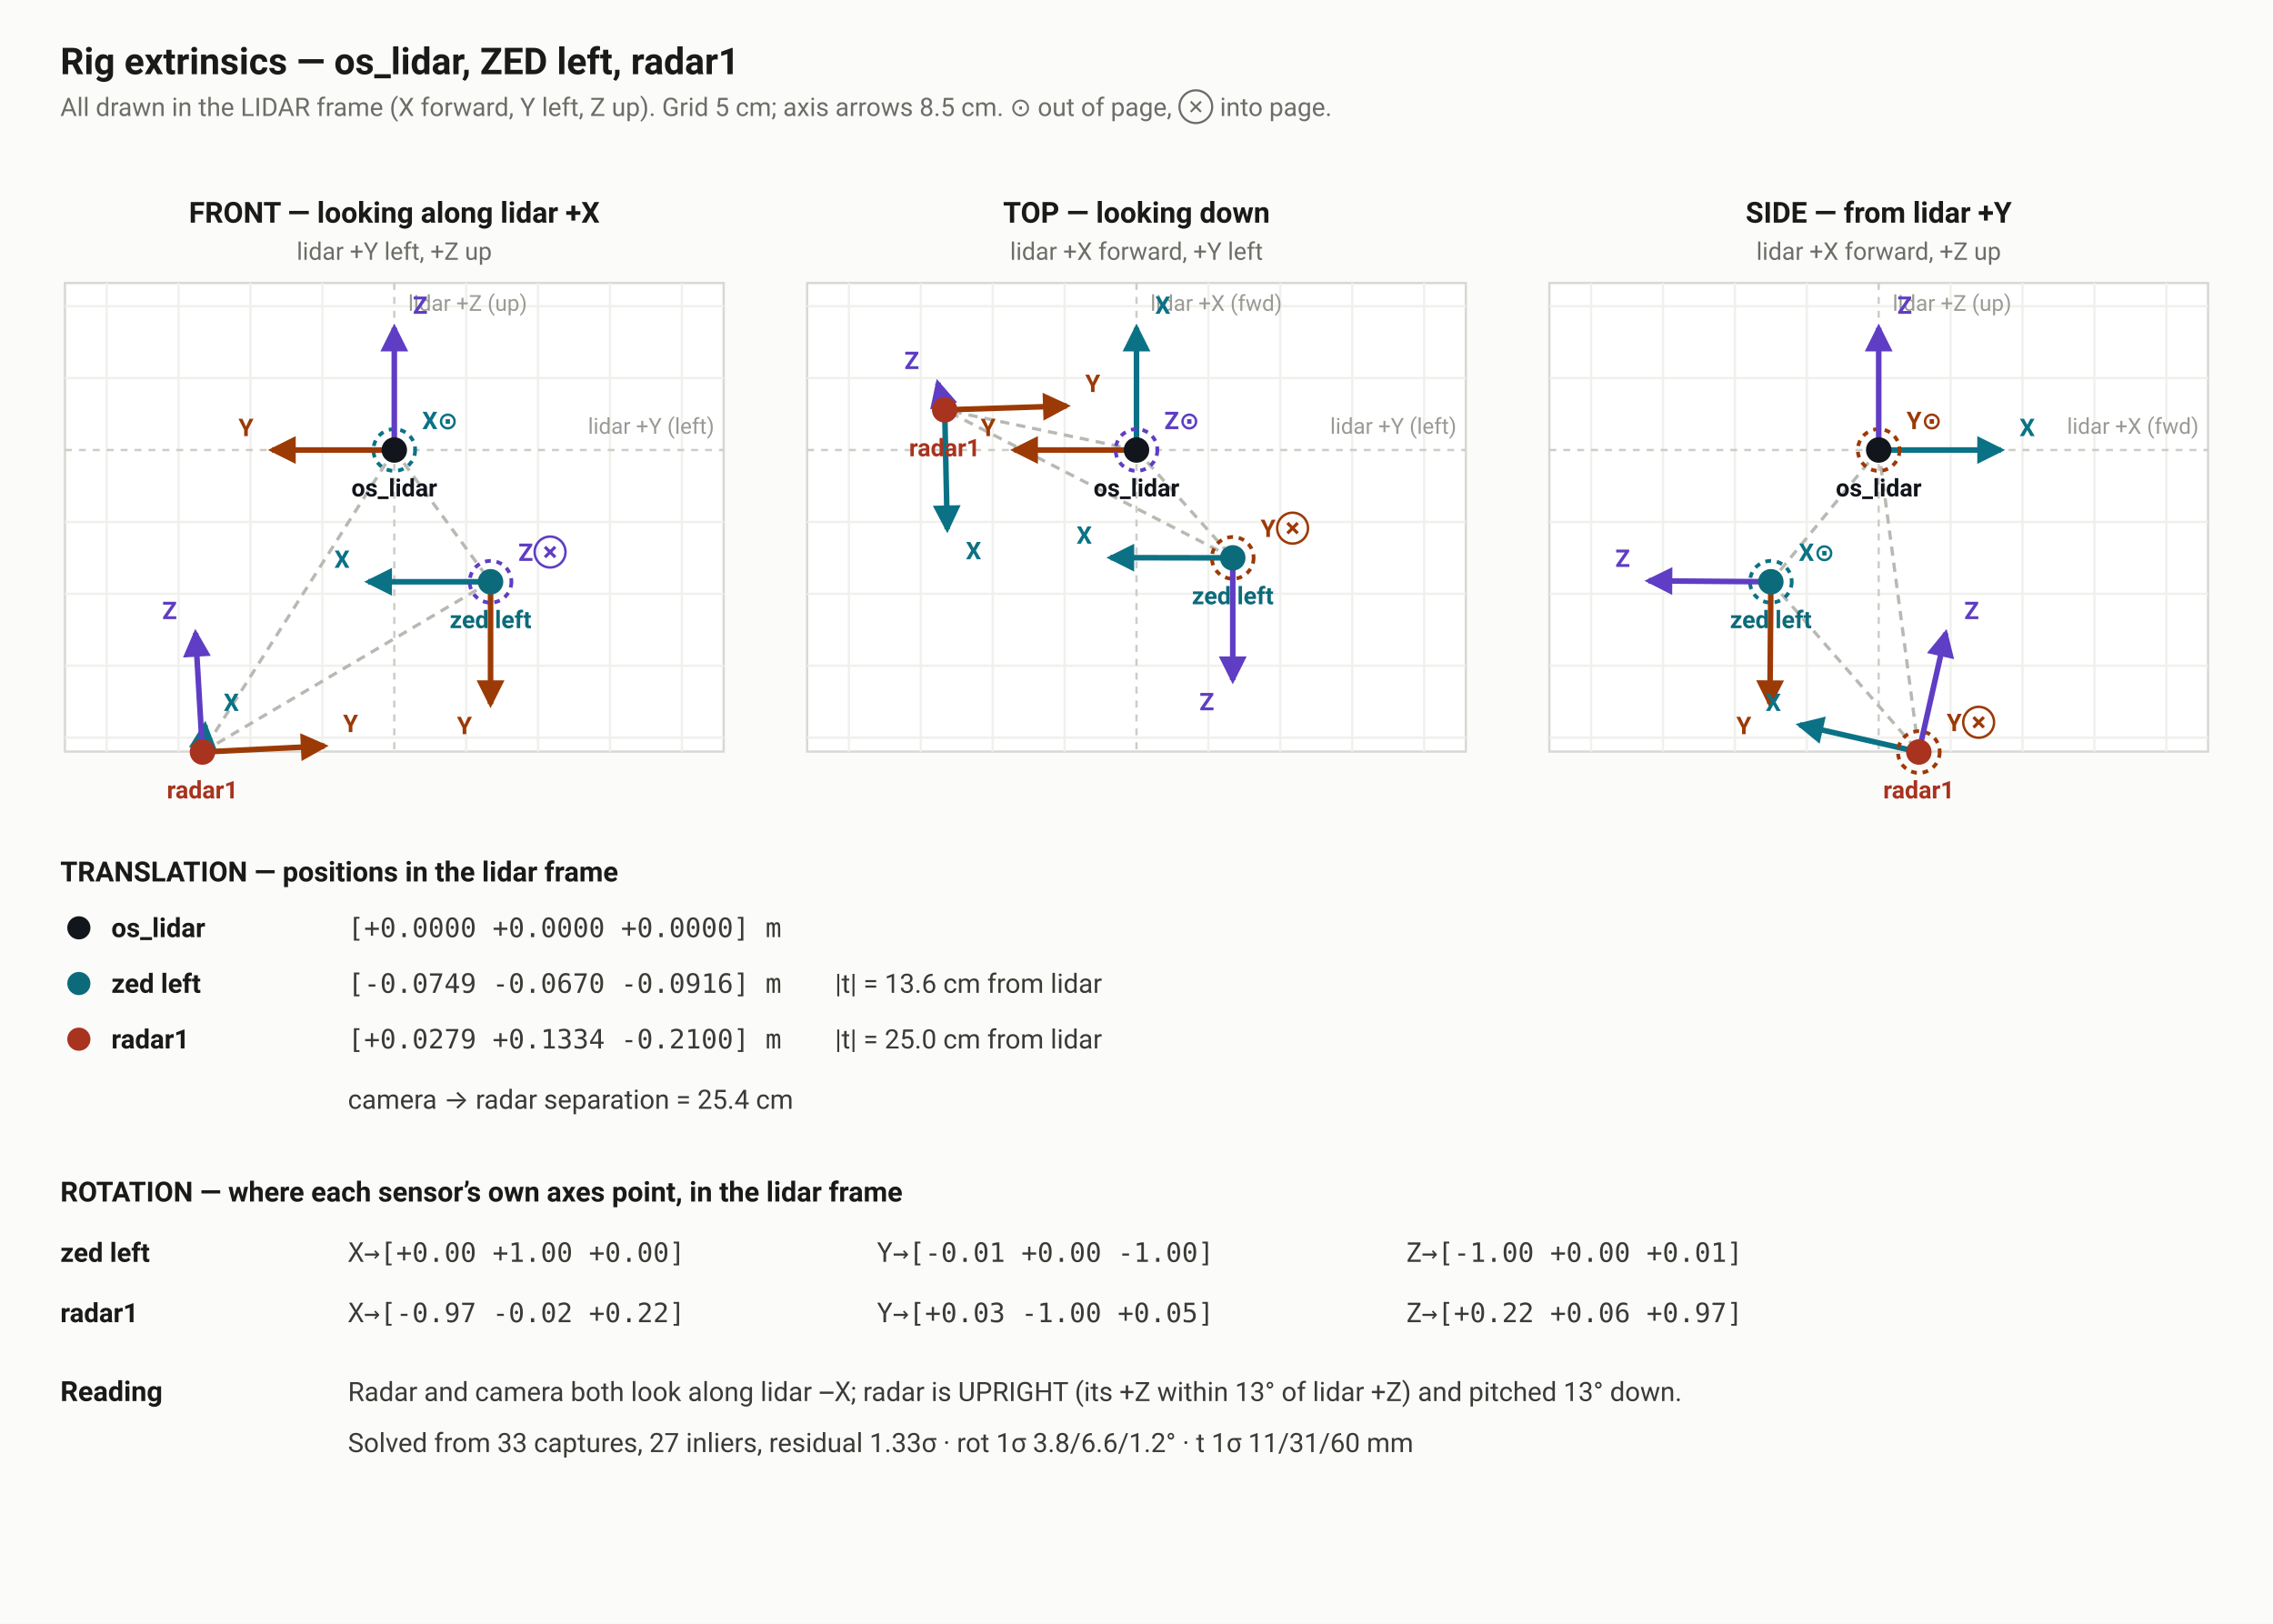
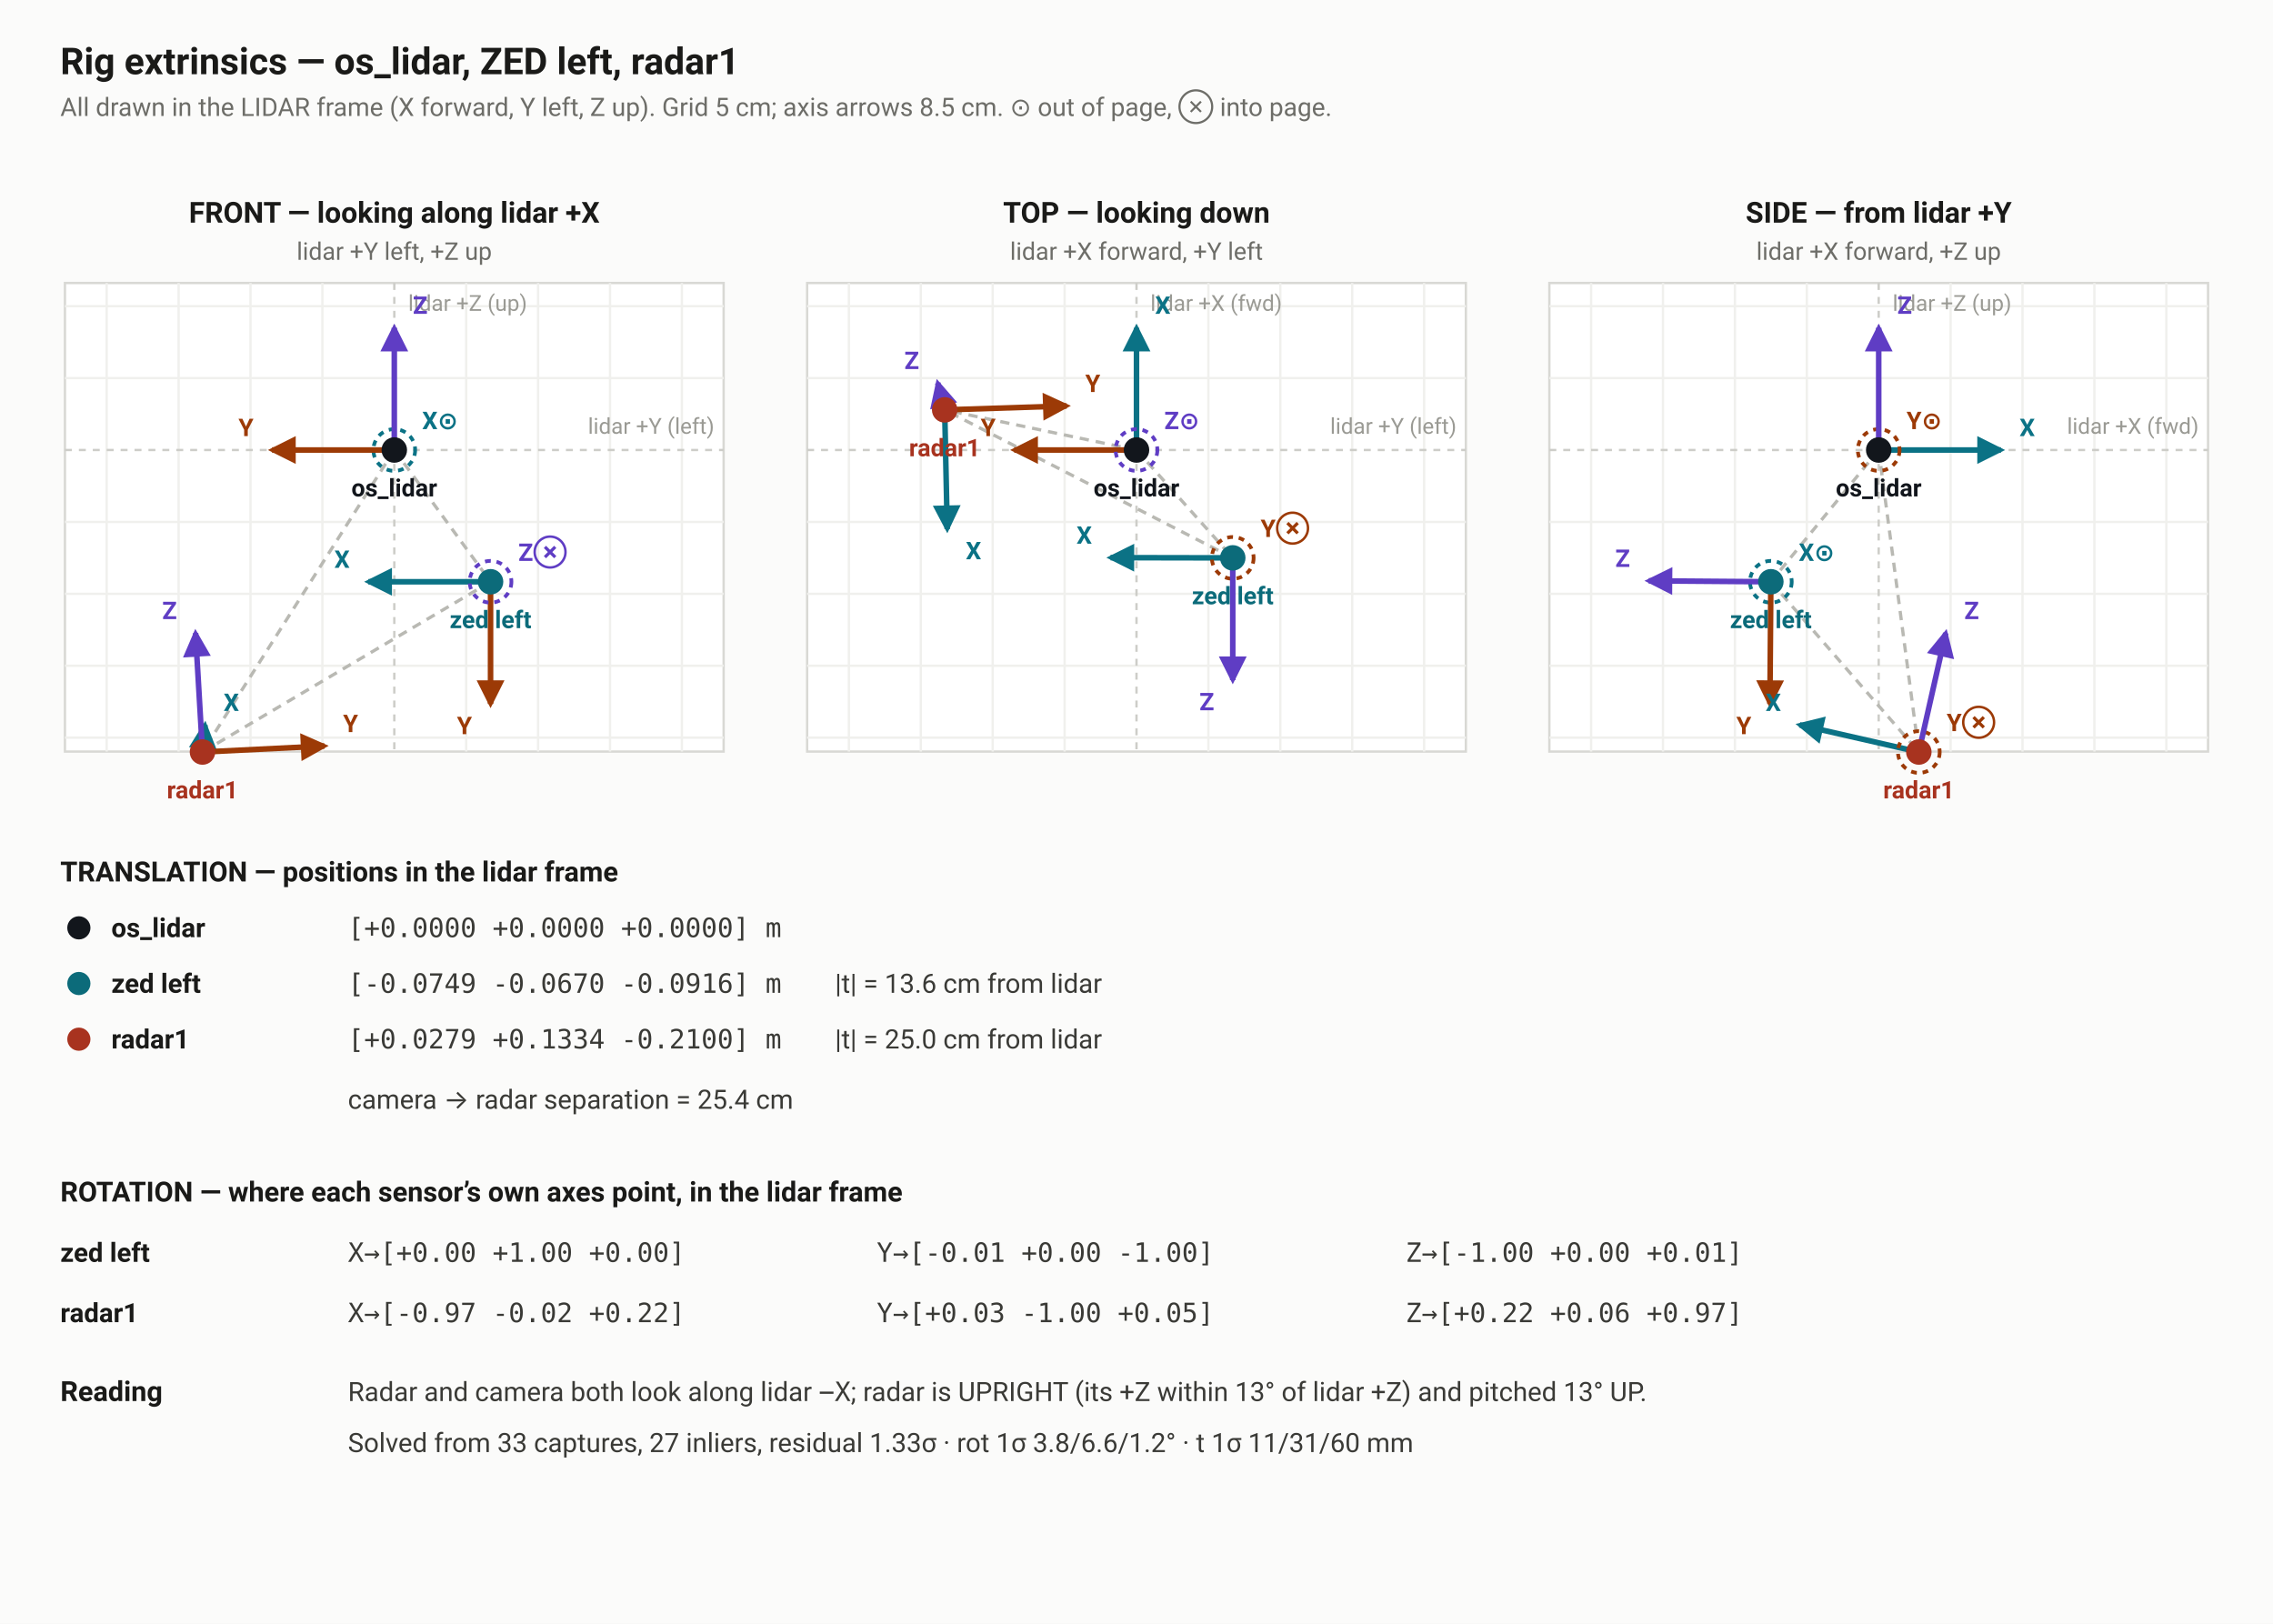
<svg xmlns="http://www.w3.org/2000/svg" width="980" height="700" viewBox="0 0 980 700" font-family="system-ui,-apple-system,Segoe UI,Roboto,sans-serif">
  <defs>
    <marker id="aX" viewBox="0 0 10 10" refX="8.5" refY="5" markerWidth="5" markerHeight="5" orient="auto">
      <path d="M0,0 L10,5 L0,10 z" fill="#0b7285" />
    </marker>
    <marker id="aY" viewBox="0 0 10 10" refX="8.5" refY="5" markerWidth="5" markerHeight="5" orient="auto">
      <path d="M0,0 L10,5 L0,10 z" fill="#9c3a06" />
    </marker>
    <marker id="aZ" viewBox="0 0 10 10" refX="8.5" refY="5" markerWidth="5" markerHeight="5" orient="auto">
      <path d="M0,0 L10,5 L0,10 z" fill="#5f3dc4" />
    </marker>
  </defs>
  <style>
 .pt{font-size:12.5px;font-weight:650;fill:#1a1a18;text-anchor:middle}
 .ps{font-size:10.5px;fill:#6d6d68;text-anchor:middle}
 .fr{fill:#ffffff;stroke:#d8d8d4;stroke-width:1}
 .gr{stroke:#f0f0ed;stroke-width:1} .ax0{stroke:#cdcdc8;stroke-width:1;stroke-dasharray:3 3}
 .al{font-size:9.5px;fill:#9a9a94} .sn{font-size:10.5px;font-weight:600}
 .axl{font-size:10.5px;font-weight:700}
 .lnk{stroke:#b9b9b3;stroke-width:1.4;stroke-dasharray:4 3}
 .h1{font-size:16px;font-weight:680;fill:#1a1a18} .h2{font-size:11px;fill:#6d6d68}
 .sec{font-size:12px;font-weight:680;fill:#1a1a18}
 .k{font-size:11.5px;fill:#3a3a36} .kb{font-size:11.5px;font-weight:650;fill:#1a1a18}
 .mn{font-family:ui-monospace,SFMono-Regular,Menlo,Consolas,monospace;font-size:11.5px;fill:#3a3a36}
</style>
  <rect x="0" y="0" width="980" height="700" fill="#fbfbfa" />
  <text x="26" y="32" class="h1">Rig extrinsics — os_lidar, ZED left, radar1</text>
  <text x="26" y="50" class="h2">All drawn in the LIDAR frame (X forward, Y left, Z up). Grid 5 cm; axis arrows 8.5 cm.
 ⊙ out of page, ⊗ into page.</text>
  <text x="170.0" y="96" class="pt">FRONT — looking along lidar +X</text>
  <text x="170.0" y="112" class="ps">lidar +Y left, +Z up</text>
  <rect x="28" y="122" width="284" height="202" class="fr" />
  <line x1="294.0" y1="122" x2="294.0" y2="324" class="gr" />
  <line x1="28" y1="318.0" x2="312" y2="318.0" class="gr" />
  <line x1="263.0" y1="122" x2="263.0" y2="324" class="gr" />
  <line x1="28" y1="287.0" x2="312" y2="287.0" class="gr" />
  <line x1="232.0" y1="122" x2="232.0" y2="324" class="gr" />
  <line x1="28" y1="256.0" x2="312" y2="256.0" class="gr" />
  <line x1="201.0" y1="122" x2="201.0" y2="324" class="gr" />
  <line x1="28" y1="225.0" x2="312" y2="225.0" class="gr" />
  <line x1="139.0" y1="122" x2="139.0" y2="324" class="gr" />
  <line x1="28" y1="163.0" x2="312" y2="163.0" class="gr" />
  <line x1="108.0" y1="122" x2="108.0" y2="324" class="gr" />
  <line x1="28" y1="132.0" x2="312" y2="132.0" class="gr" />
  <line x1="77.0" y1="122" x2="77.0" y2="324" class="gr" />
  <line x1="46.0" y1="122" x2="46.0" y2="324" class="gr" />
  <line x1="28" y1="194" x2="312" y2="194" class="ax0" />
  <line x1="170.0" y1="122" x2="170.0" y2="324" class="ax0" />
  <text x="308" y="187" class="al" text-anchor="end">lidar +Y (left)</text>
  <text x="176.0" y="134" class="al">lidar +Z (up)</text>
  <line x1="170.0" y1="194.0" x2="211.5" y2="250.8" class="lnk" />
  <line x1="170.0" y1="194.0" x2="87.3" y2="324.2" class="lnk" />
  <line x1="211.5" y1="250.8" x2="87.3" y2="324.2" class="lnk" />
  <circle cx="170.0" cy="194.0" r="9" fill="none" stroke="#0b7285" stroke-width="1.6" stroke-dasharray="2.5 2.5" />
  <text x="182.0" y="185.0" class="axl" fill="#0b7285">X⊙</text>
  <line x1="170.0" y1="194.0" x2="117.3" y2="194.0" stroke="#9c3a06" stroke-width="2.4" marker-end="url(#aY)" />
  <text x="109.3" y="188.0" class="axl" fill="#9c3a06" text-anchor="end">Y</text>
  <line x1="170.0" y1="194.0" x2="170.0" y2="141.3" stroke="#5f3dc4" stroke-width="2.4" marker-end="url(#aZ)" />
  <text x="178.0" y="135.3" class="axl" fill="#5f3dc4" text-anchor="start">Z</text>
  <circle cx="170.0" cy="194.0" r="5.5" fill="#12161c" />
  <text x="170.0" y="214.0" class="sn" fill="#12161c" text-anchor="middle">os_lidar</text>
  <line x1="211.5" y1="250.8" x2="158.8" y2="250.8" stroke="#0b7285" stroke-width="2.4" marker-end="url(#aX)" />
  <text x="150.8" y="244.8" class="axl" fill="#0b7285" text-anchor="end">X</text>
  <line x1="211.5" y1="250.8" x2="211.5" y2="303.5" stroke="#9c3a06" stroke-width="2.4" marker-end="url(#aY)" />
  <text x="203.5" y="316.5" class="axl" fill="#9c3a06" text-anchor="end">Y</text>
  <circle cx="211.5" cy="250.8" r="9" fill="none" stroke="#5f3dc4" stroke-width="1.6" stroke-dasharray="2.5 2.5" />
  <text x="223.5" y="241.8" class="axl" fill="#5f3dc4">Z⊗</text>
  <circle cx="211.5" cy="250.8" r="5.5" fill="#0c6b7a" />
  <text x="211.5" y="270.8" class="sn" fill="#0c6b7a" text-anchor="middle">zed left</text>
  <line x1="87.3" y1="324.2" x2="88.4" y2="312.5" stroke="#0b7285" stroke-width="2.4" marker-end="url(#aX)" />
  <text x="96.4" y="306.5" class="axl" fill="#0b7285" text-anchor="start">X</text>
  <line x1="87.3" y1="324.2" x2="139.9" y2="321.6" stroke="#9c3a06" stroke-width="2.4" marker-end="url(#aY)" />
  <text x="147.9" y="315.6" class="axl" fill="#9c3a06" text-anchor="start">Y</text>
  <line x1="87.3" y1="324.2" x2="84.3" y2="272.9" stroke="#5f3dc4" stroke-width="2.4" marker-end="url(#aZ)" />
  <text x="76.3" y="266.9" class="axl" fill="#5f3dc4" text-anchor="end">Z</text>
  <circle cx="87.3" cy="324.2" r="5.5" fill="#a8331f" />
  <text x="87.3" y="344.2" class="sn" fill="#a8331f" text-anchor="middle">radar1</text>
  <text x="490.0" y="96" class="pt">TOP — looking down</text>
  <text x="490.0" y="112" class="ps">lidar +X forward, +Y left</text>
  <rect x="348" y="122" width="284" height="202" class="fr" />
  <line x1="614.0" y1="122" x2="614.0" y2="324" class="gr" />
  <line x1="348" y1="318.0" x2="632" y2="318.0" class="gr" />
  <line x1="583.0" y1="122" x2="583.0" y2="324" class="gr" />
  <line x1="348" y1="287.0" x2="632" y2="287.0" class="gr" />
  <line x1="552.0" y1="122" x2="552.0" y2="324" class="gr" />
  <line x1="348" y1="256.0" x2="632" y2="256.0" class="gr" />
  <line x1="521.0" y1="122" x2="521.0" y2="324" class="gr" />
  <line x1="348" y1="225.0" x2="632" y2="225.0" class="gr" />
  <line x1="459.0" y1="122" x2="459.0" y2="324" class="gr" />
  <line x1="348" y1="163.0" x2="632" y2="163.0" class="gr" />
  <line x1="428.0" y1="122" x2="428.0" y2="324" class="gr" />
  <line x1="348" y1="132.0" x2="632" y2="132.0" class="gr" />
  <line x1="397.0" y1="122" x2="397.0" y2="324" class="gr" />
  <line x1="366.0" y1="122" x2="366.0" y2="324" class="gr" />
  <line x1="348" y1="194" x2="632" y2="194" class="ax0" />
  <line x1="490.0" y1="122" x2="490.0" y2="324" class="ax0" />
  <text x="628" y="187" class="al" text-anchor="end">lidar +Y (left)</text>
  <text x="496.0" y="134" class="al">lidar +X (fwd)</text>
  <line x1="490.0" y1="194.0" x2="531.5" y2="240.5" class="lnk" />
  <line x1="490.0" y1="194.0" x2="407.3" y2="176.7" class="lnk" />
  <line x1="531.5" y1="240.5" x2="407.3" y2="176.7" class="lnk" />
  <line x1="490.0" y1="194.0" x2="490.0" y2="141.3" stroke="#0b7285" stroke-width="2.4" marker-end="url(#aX)" />
  <text x="498.0" y="135.3" class="axl" fill="#0b7285" text-anchor="start">X</text>
  <line x1="490.0" y1="194.0" x2="437.3" y2="194.0" stroke="#9c3a06" stroke-width="2.4" marker-end="url(#aY)" />
  <text x="429.3" y="188.0" class="axl" fill="#9c3a06" text-anchor="end">Y</text>
  <circle cx="490.0" cy="194.0" r="9" fill="none" stroke="#5f3dc4" stroke-width="1.6" stroke-dasharray="2.5 2.5" />
  <text x="502.0" y="185.0" class="axl" fill="#5f3dc4">Z⊙</text>
  <circle cx="490.0" cy="194.0" r="5.5" fill="#12161c" />
  <text x="490.0" y="214.0" class="sn" fill="#12161c" text-anchor="middle">os_lidar</text>
  <line x1="531.5" y1="240.5" x2="478.8" y2="240.4" stroke="#0b7285" stroke-width="2.4" marker-end="url(#aX)" />
  <text x="470.8" y="234.4" class="axl" fill="#0b7285" text-anchor="end">X</text>
  <circle cx="531.5" cy="240.5" r="9" fill="none" stroke="#9c3a06" stroke-width="1.6" stroke-dasharray="2.5 2.5" />
  <text x="543.5" y="231.5" class="axl" fill="#9c3a06">Y⊗</text>
  <line x1="531.5" y1="240.5" x2="531.5" y2="293.2" stroke="#5f3dc4" stroke-width="2.4" marker-end="url(#aZ)" />
  <text x="523.5" y="306.2" class="axl" fill="#5f3dc4" text-anchor="end">Z</text>
  <circle cx="531.5" cy="240.5" r="5.5" fill="#0c6b7a" />
  <text x="531.5" y="260.5" class="sn" fill="#0c6b7a" text-anchor="middle">zed left</text>
  <line x1="407.3" y1="176.7" x2="408.4" y2="228.1" stroke="#0b7285" stroke-width="2.4" marker-end="url(#aX)" />
  <text x="416.4" y="241.1" class="axl" fill="#0b7285" text-anchor="start">X</text>
  <line x1="407.3" y1="176.7" x2="459.9" y2="175.0" stroke="#9c3a06" stroke-width="2.4" marker-end="url(#aY)" />
  <text x="467.9" y="169.0" class="axl" fill="#9c3a06" text-anchor="start">Y</text>
  <line x1="407.3" y1="176.7" x2="404.3" y2="165.1" stroke="#5f3dc4" stroke-width="2.4" marker-end="url(#aZ)" />
  <text x="396.3" y="159.1" class="axl" fill="#5f3dc4" text-anchor="end">Z</text>
  <circle cx="407.3" cy="176.7" r="5.5" fill="#a8331f" />
  <text x="407.3" y="196.7" class="sn" fill="#a8331f" text-anchor="middle">radar1</text>
  <text x="810.0" y="96" class="pt">SIDE — from lidar +Y</text>
  <text x="810.0" y="112" class="ps">lidar +X forward, +Z up</text>
  <rect x="668" y="122" width="284" height="202" class="fr" />
  <line x1="686.0" y1="122" x2="686.0" y2="324" class="gr" />
  <line x1="668" y1="318.0" x2="952" y2="318.0" class="gr" />
  <line x1="717.0" y1="122" x2="717.0" y2="324" class="gr" />
  <line x1="668" y1="287.0" x2="952" y2="287.0" class="gr" />
  <line x1="748.0" y1="122" x2="748.0" y2="324" class="gr" />
  <line x1="668" y1="256.0" x2="952" y2="256.0" class="gr" />
  <line x1="779.0" y1="122" x2="779.0" y2="324" class="gr" />
  <line x1="668" y1="225.0" x2="952" y2="225.0" class="gr" />
  <line x1="841.0" y1="122" x2="841.0" y2="324" class="gr" />
  <line x1="668" y1="163.0" x2="952" y2="163.0" class="gr" />
  <line x1="872.0" y1="122" x2="872.0" y2="324" class="gr" />
  <line x1="668" y1="132.0" x2="952" y2="132.0" class="gr" />
  <line x1="903.0" y1="122" x2="903.0" y2="324" class="gr" />
  <line x1="934.0" y1="122" x2="934.0" y2="324" class="gr" />
  <line x1="668" y1="194" x2="952" y2="194" class="ax0" />
  <line x1="810.0" y1="122" x2="810.0" y2="324" class="ax0" />
  <text x="948" y="187" class="al" text-anchor="end">lidar +X (fwd)</text>
  <text x="816.0" y="134" class="al">lidar +Z (up)</text>
  <line x1="810.0" y1="194.0" x2="763.5" y2="250.8" class="lnk" />
  <line x1="810.0" y1="194.0" x2="827.3" y2="324.2" class="lnk" />
  <line x1="763.5" y1="250.8" x2="827.3" y2="324.2" class="lnk" />
  <line x1="810.0" y1="194.0" x2="862.7" y2="194.0" stroke="#0b7285" stroke-width="2.4" marker-end="url(#aX)" />
  <text x="870.7" y="188.0" class="axl" fill="#0b7285" text-anchor="start">X</text>
  <circle cx="810.0" cy="194.0" r="9" fill="none" stroke="#9c3a06" stroke-width="1.6" stroke-dasharray="2.5 2.5" />
  <text x="822.0" y="185.0" class="axl" fill="#9c3a06">Y⊙</text>
  <line x1="810.0" y1="194.0" x2="810.0" y2="141.3" stroke="#5f3dc4" stroke-width="2.4" marker-end="url(#aZ)" />
  <text x="818.0" y="135.3" class="axl" fill="#5f3dc4" text-anchor="start">Z</text>
  <circle cx="810.0" cy="194.0" r="5.5" fill="#12161c" />
  <text x="810.0" y="214.0" class="sn" fill="#12161c" text-anchor="middle">os_lidar</text>
  <circle cx="763.5" cy="250.8" r="9" fill="none" stroke="#0b7285" stroke-width="1.6" stroke-dasharray="2.5 2.5" />
  <text x="775.5" y="241.8" class="axl" fill="#0b7285">X⊙</text>
  <line x1="763.5" y1="250.8" x2="763.1" y2="303.5" stroke="#9c3a06" stroke-width="2.4" marker-end="url(#aY)" />
  <text x="755.1" y="316.5" class="axl" fill="#9c3a06" text-anchor="end">Y</text>
  <line x1="763.5" y1="250.8" x2="710.8" y2="250.4" stroke="#5f3dc4" stroke-width="2.4" marker-end="url(#aZ)" />
  <text x="702.8" y="244.4" class="axl" fill="#5f3dc4" text-anchor="end">Z</text>
  <circle cx="763.5" cy="250.8" r="5.5" fill="#0c6b7a" />
  <text x="763.5" y="270.8" class="sn" fill="#0c6b7a" text-anchor="middle">zed left</text>
  <line x1="827.3" y1="324.2" x2="775.9" y2="312.5" stroke="#0b7285" stroke-width="2.4" marker-end="url(#aX)" />
  <text x="767.9" y="306.5" class="axl" fill="#0b7285" text-anchor="end">X</text>
  <circle cx="827.3" cy="324.2" r="9" fill="none" stroke="#9c3a06" stroke-width="1.6" stroke-dasharray="2.5 2.5" />
  <text x="839.3" y="315.2" class="axl" fill="#9c3a06">Y⊗</text>
  <line x1="827.3" y1="324.2" x2="838.9" y2="272.9" stroke="#5f3dc4" stroke-width="2.4" marker-end="url(#aZ)" />
  <text x="846.9" y="266.9" class="axl" fill="#5f3dc4" text-anchor="start">Z</text>
  <circle cx="827.3" cy="324.2" r="5.5" fill="#a8331f" />
  <text x="827.3" y="344.2" class="sn" fill="#a8331f" text-anchor="middle">radar1</text>
  <text x="26" y="380" class="sec">TRANSLATION — positions in the lidar frame</text>
  <circle cx="34" cy="400" r="5" fill="#12161c" />
  <text x="48" y="404" class="kb">os_lidar</text>
  <text x="150" y="404" class="mn">[+0.0000  +0.0000  +0.0000] m</text>
  <circle cx="34" cy="424" r="5" fill="#0c6b7a" />
  <text x="48" y="428" class="kb">zed left</text>
  <text x="150" y="428" class="mn">[-0.0749  -0.0670  -0.0916] m</text>
  <text x="360" y="428" class="k">|t| = 13.6 cm from lidar</text>
  <circle cx="34" cy="448" r="5" fill="#a8331f" />
  <text x="48" y="452" class="kb">radar1</text>
  <text x="150" y="452" class="mn">[+0.0279  +0.1334  -0.2100] m</text>
  <text x="360" y="452" class="k">|t| = 25.0 cm from lidar</text>
  <text x="150" y="478" class="k">camera → radar separation = 25.4 cm</text>
  <text x="26" y="518" class="sec">ROTATION — where each sensor’s own axes point, in the lidar frame</text>
  <text x="26" y="544" class="kb" fill="#0c6b7a">zed left</text>
  <text x="150" y="544" class="mn" fill="#0b7285">X→[+0.00 +1.00 +0.00]</text>
  <text x="378" y="544" class="mn" fill="#9c3a06">Y→[-0.01 +0.00 -1.00]</text>
  <text x="606" y="544" class="mn" fill="#5f3dc4">Z→[-1.00 +0.00 +0.01]</text>
  <text x="26" y="570" class="kb" fill="#a8331f">radar1</text>
  <text x="150" y="570" class="mn" fill="#0b7285">X→[-0.97 -0.02 +0.22]</text>
  <text x="378" y="570" class="mn" fill="#9c3a06">Y→[+0.03 -1.00 +0.05]</text>
  <text x="606" y="570" class="mn" fill="#5f3dc4">Z→[+0.22 +0.06 +0.97]</text>
  <text x="26" y="604" class="sec">Reading</text>
-   <text x="150" y="604" class="k">Radar and camera both look along lidar <tspan class="mn">−X</tspan>; radar is UPRIGHT (its +Z within 13° of lidar +Z) and pitched 13° down.</text>
+   <text x="150" y="604" class="k">Radar and camera both look along lidar <tspan class="mn">−X</tspan>; radar is UPRIGHT (its +Z within 13° of lidar +Z) and pitched 13° UP.</text>
  <text x="150" y="626" class="k">Solved from 33 captures, 27 inliers, residual 1.33σ · rot 1σ 3.8/6.6/1.2° · t 1σ 11/31/60 mm</text>
</svg>
